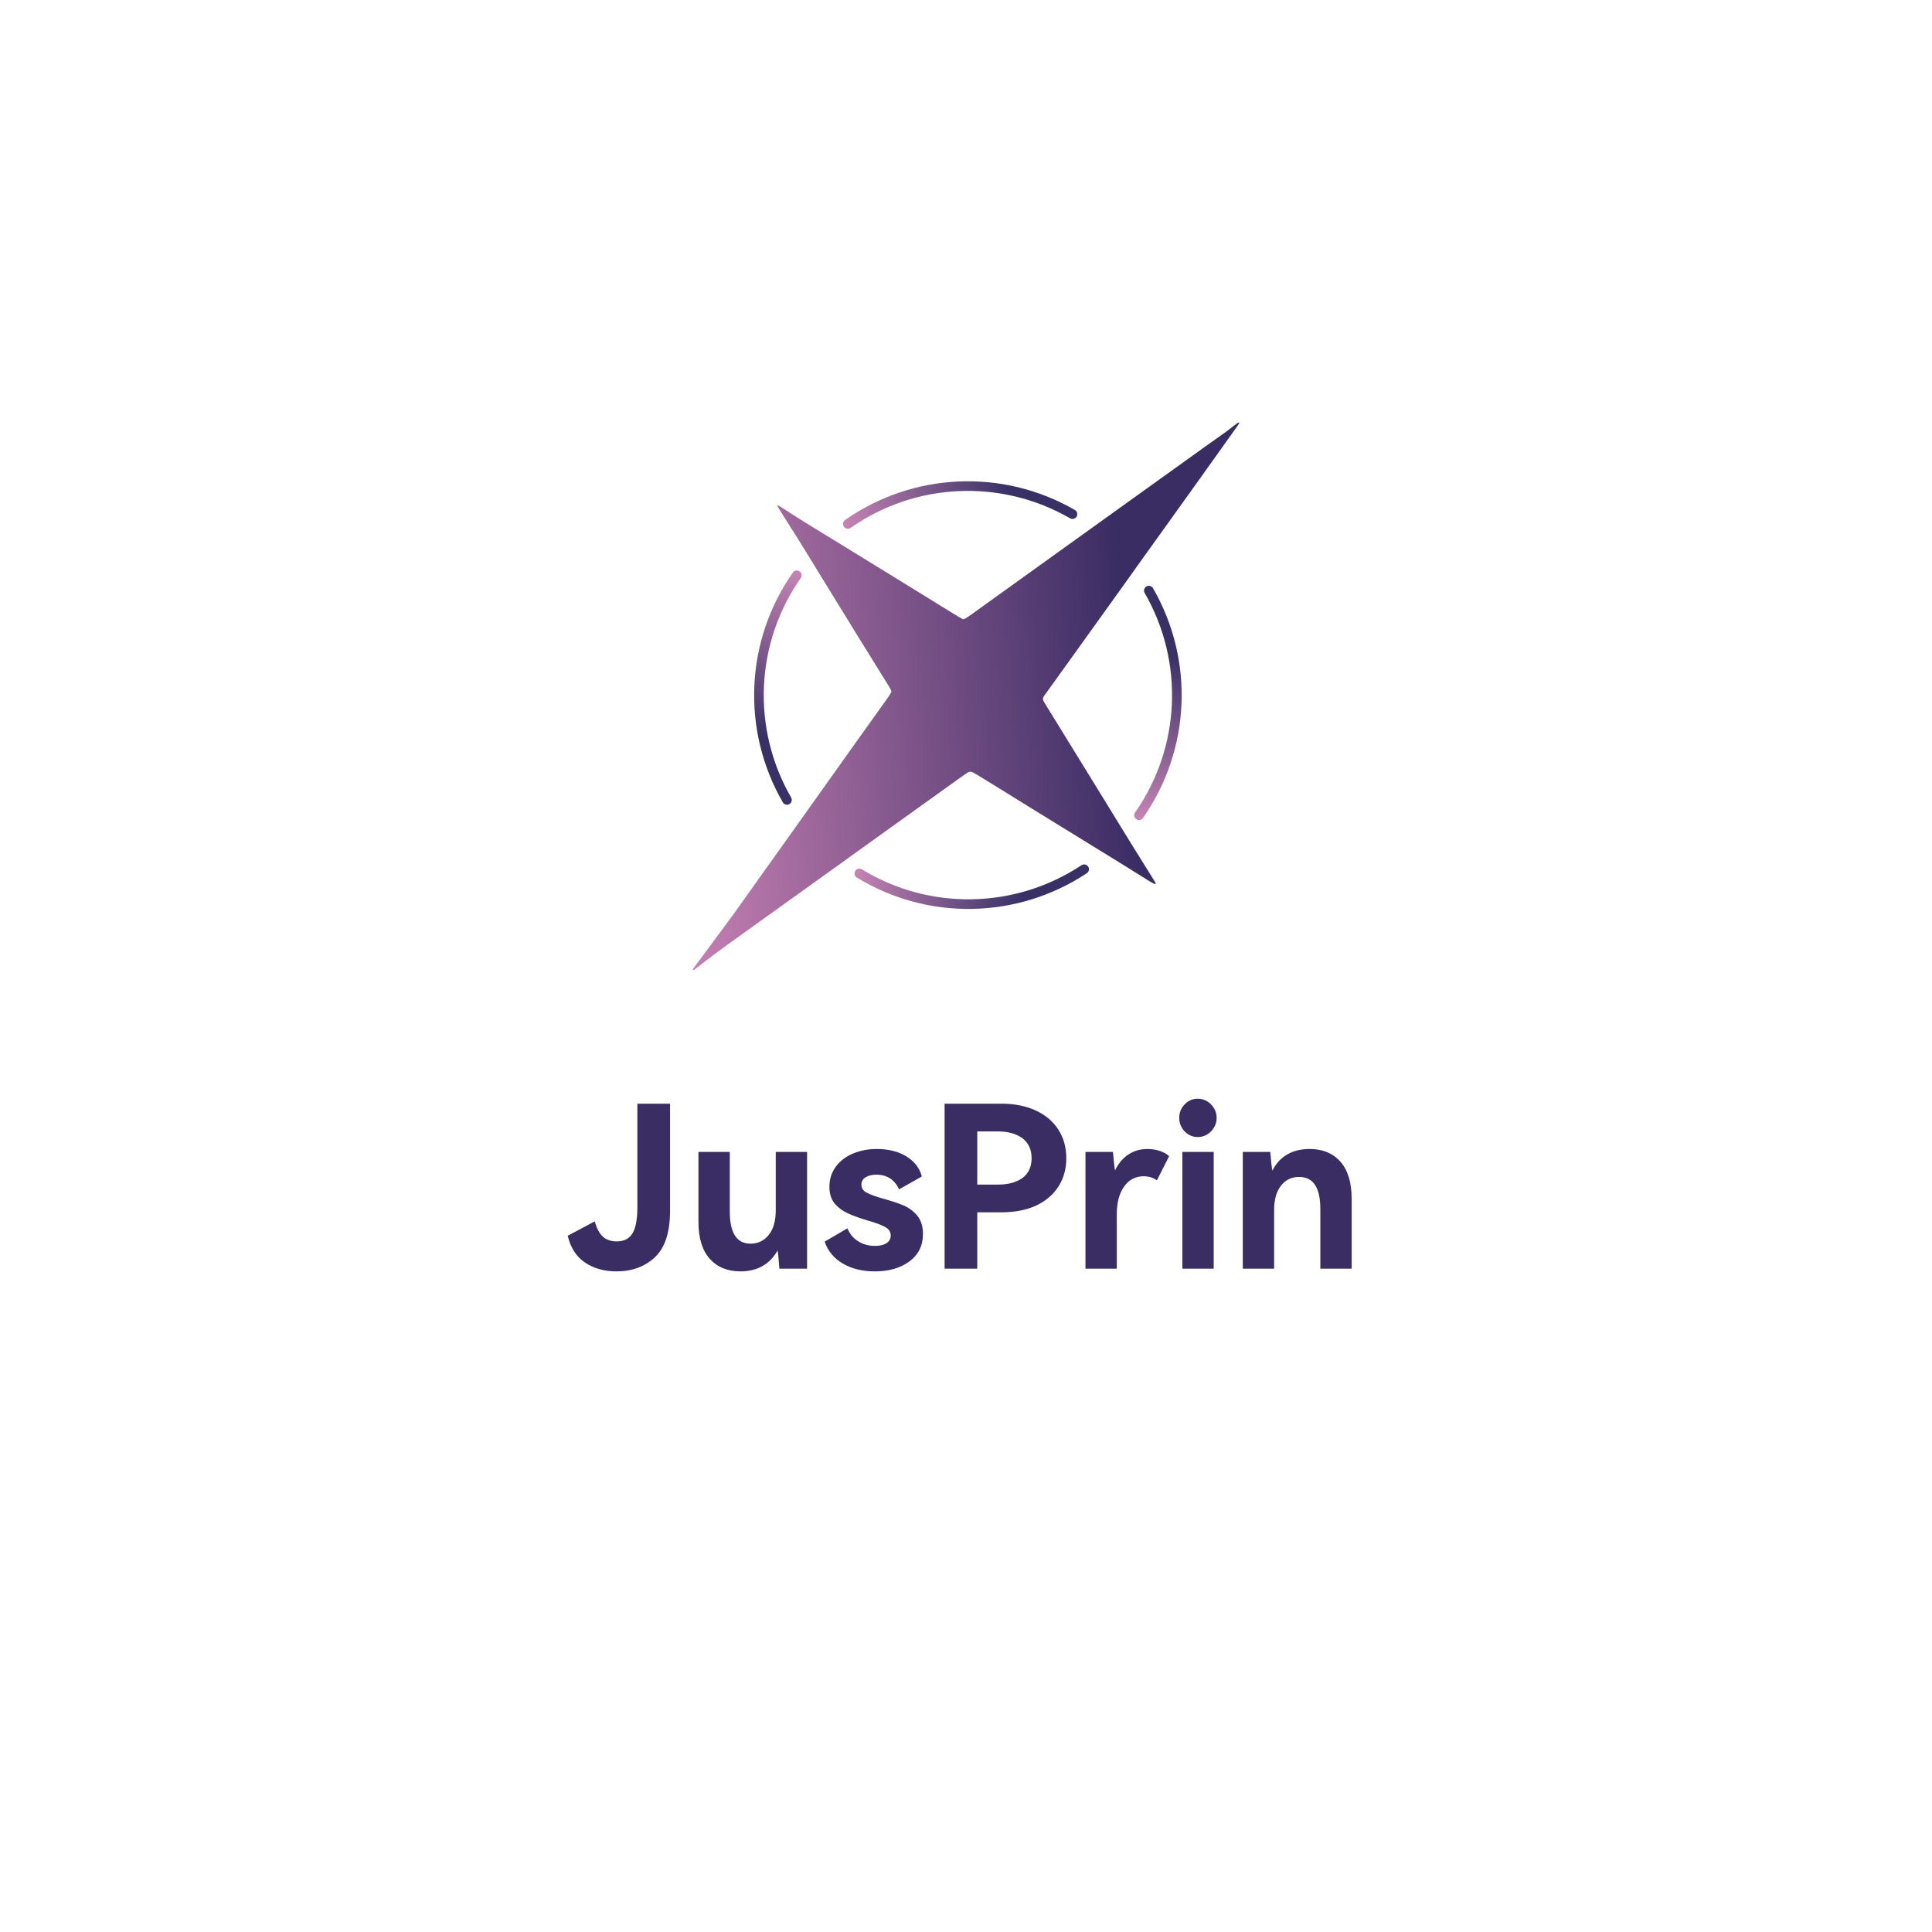
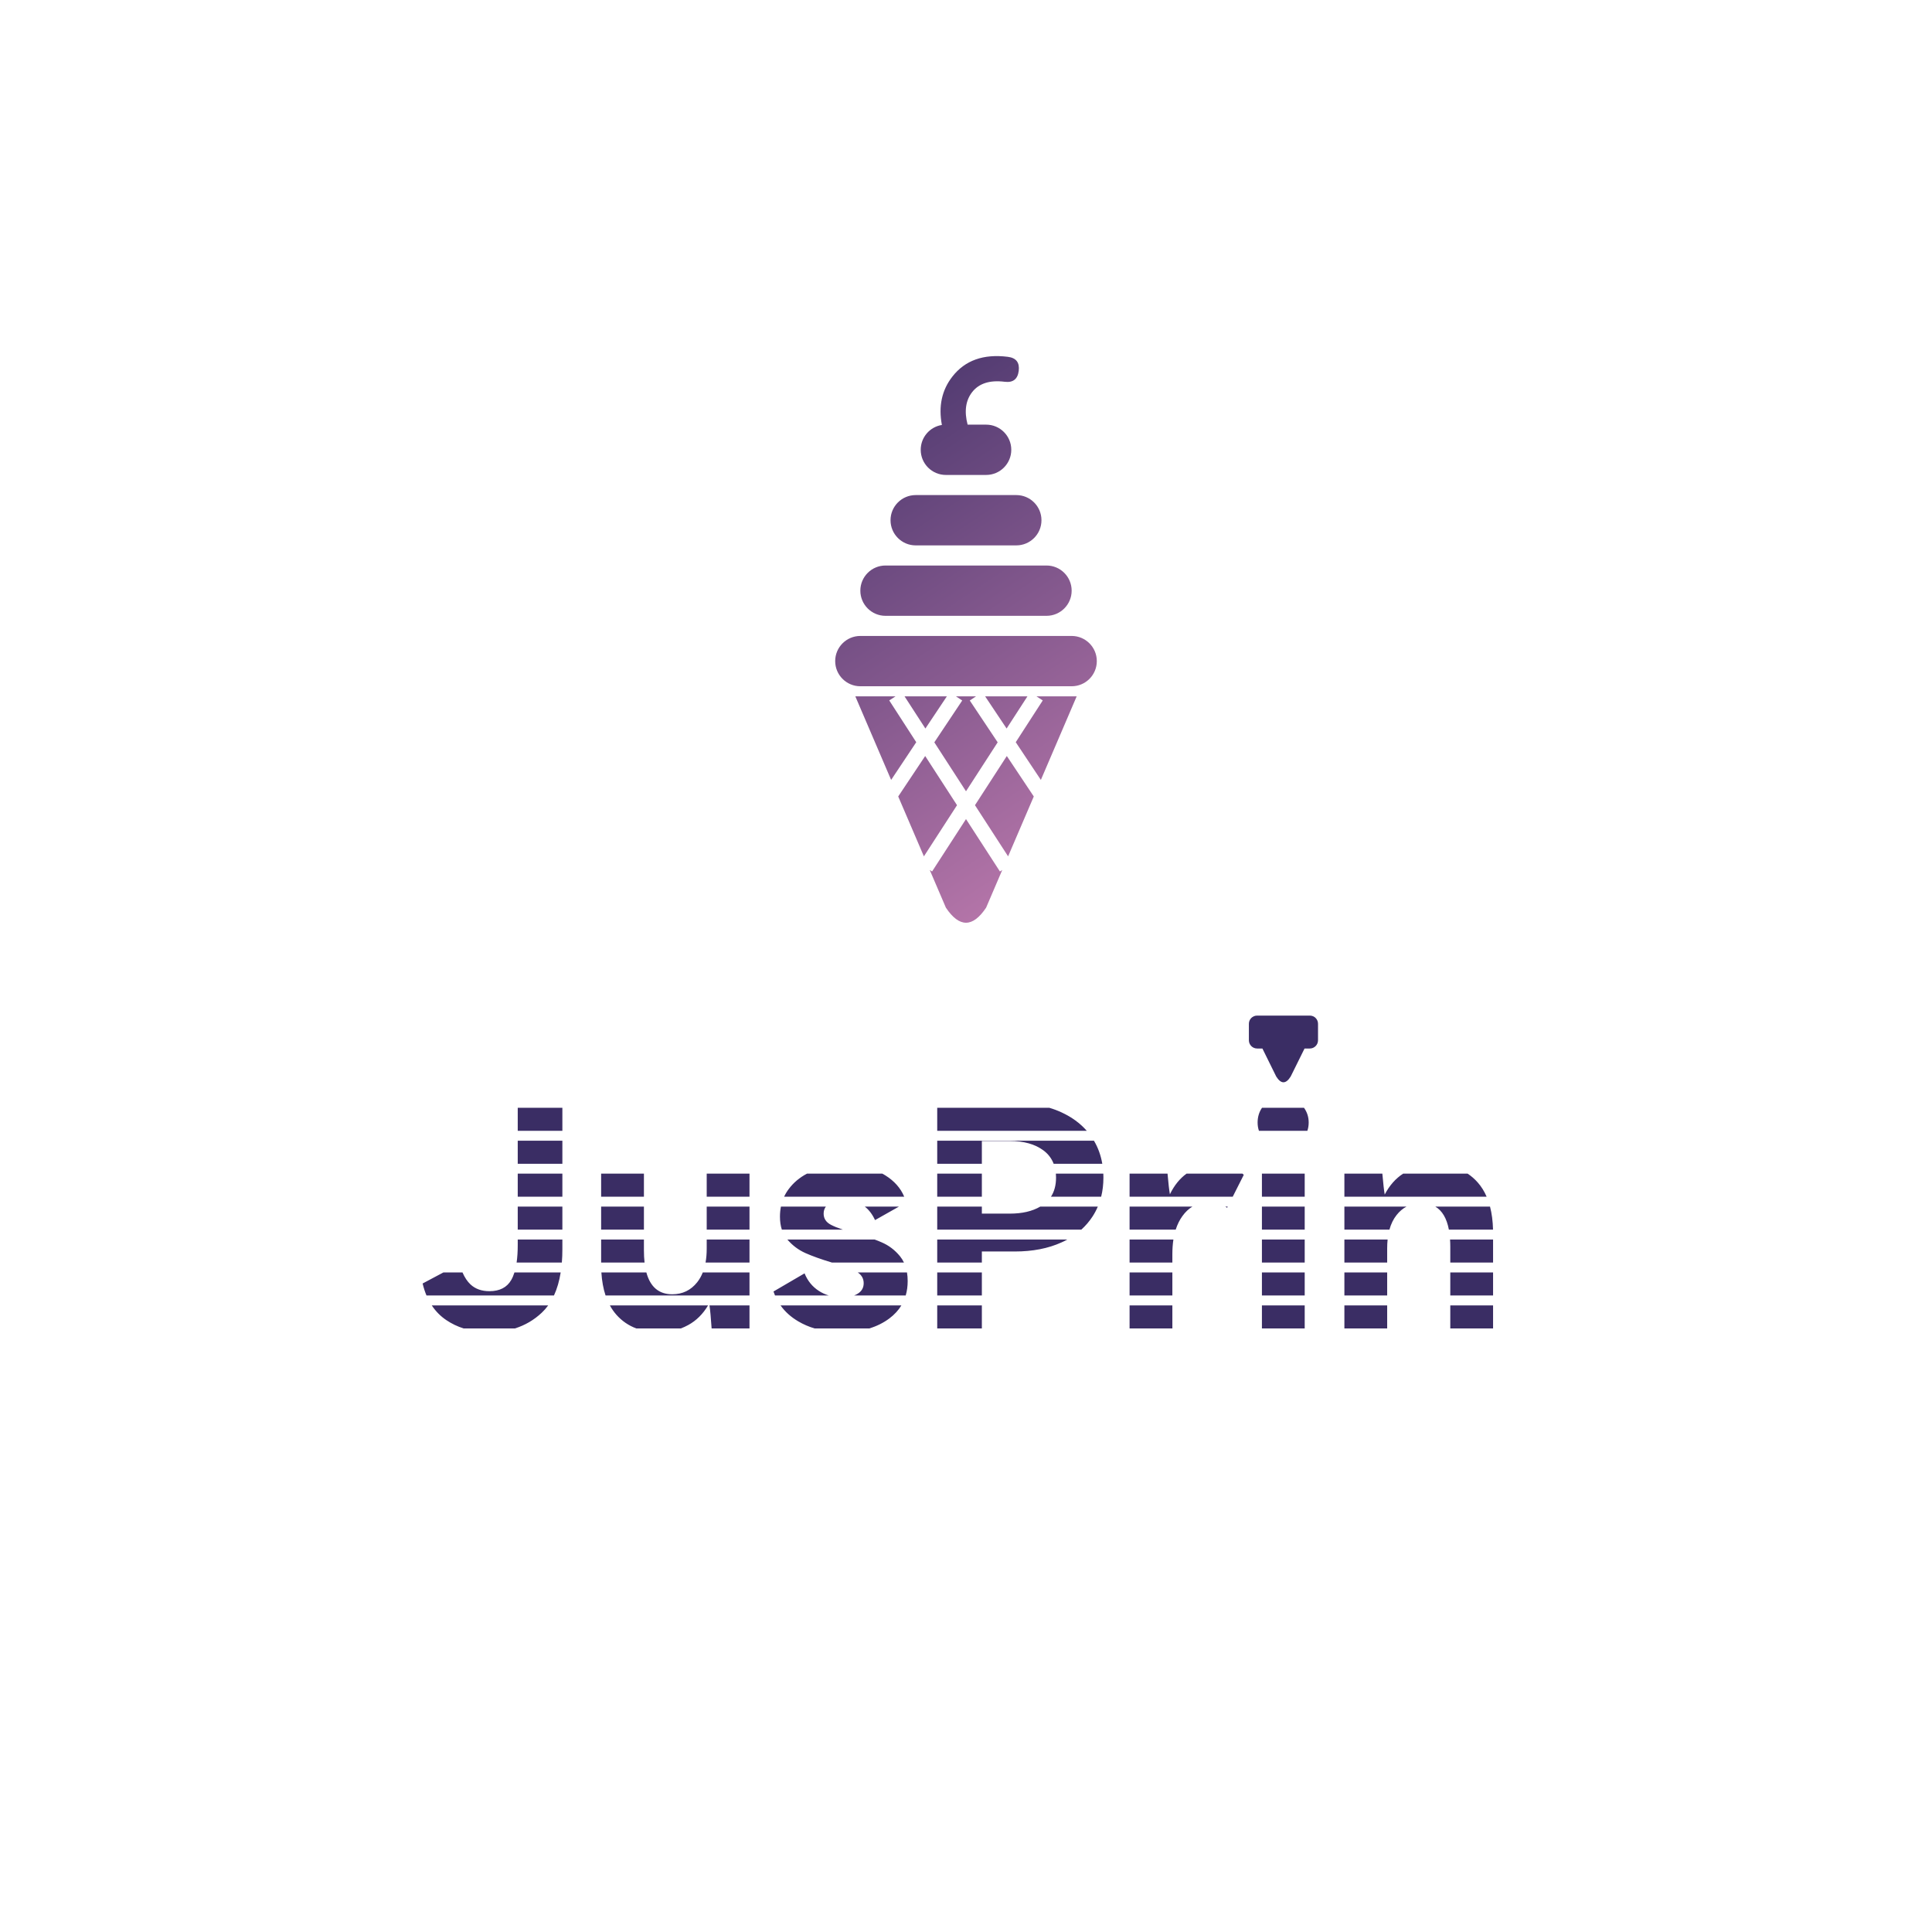
- <svg xmlns="http://www.w3.org/2000/svg" xmlns:xlink="http://www.w3.org/1999/xlink" width="480" height="480" viewBox="0 0 480 480">
+ <svg xmlns="http://www.w3.org/2000/svg" width="480" height="480" viewBox="0 0 480 480">
  <defs>
-     <linearGradient xlink:href="#linearGradient22" id="linearGradient23" x1="132.628" y1="84.004" x2="32.046" y2="91.222" gradientUnits="userSpaceOnUse" gradientTransform="matrix(3.779528,0,0,3.779528,55.08825,125.9802)" />
-     <linearGradient id="linearGradient22">
-       <stop style="stop-color:#3a2d64;stop-opacity:1;" offset="0" />
-       <stop style="stop-color:#ce84b7;stop-opacity:1;" offset="1" />
+     <linearGradient id="g" gradientUnits="userSpaceOnUse" x1="190.00" y1="85.50" x2="290.00" y2="235.50">
+       <stop offset="0" stop-color="#3A2D64" />
+       <stop offset="1" stop-color="#CE84B7" />
    </linearGradient>
-     <linearGradient xlink:href="#linearGradient13" id="linearGradient14" x1="141.892" y1="80.503" x2="134.536" y2="115.86" gradientUnits="userSpaceOnUse" gradientTransform="matrix(3.779528,0,0,3.779528,55.08825,125.9802)" />
-     <linearGradient id="linearGradient13">
-       <stop style="stop-color:#393166;stop-opacity:1;" offset="0" />
-       <stop style="stop-color:#c986b6;stop-opacity:1;" offset="1" />
-     </linearGradient>
-     <linearGradient xlink:href="#linearGradient13" id="linearGradient17" gradientUnits="userSpaceOnUse" x1="141.892" y1="80.503" x2="134.536" y2="115.86" gradientTransform="matrix(3.779528,0,0,3.779528,-809.1143,-799.6058)" />
-     <linearGradient xlink:href="#linearGradient13" id="linearGradient18" gradientUnits="userSpaceOnUse" gradientTransform="matrix(3.778662,0,0,3.780413,111.8502,-741.7778)" x1="141.892" y1="80.503" x2="134.536" y2="115.86" />
-     <linearGradient xlink:href="#linearGradient13" id="linearGradient19" gradientUnits="userSpaceOnUse" gradientTransform="matrix(3.779528,0,0,3.779528,-839.6417,-768.8368)" x1="141.892" y1="80.503" x2="134.536" y2="115.86" />
  </defs>
-   <g transform="translate(155.000,88.000) scale(2.65625)">
-     <g transform="matrix(0.1182492,0,0,0.1182492,-18.91749,-22.8237)" style="display:inline">
-       <path style="display:inline;fill:url(#linearGradient23);stroke-width:3.78" d="m 214.43,679.834 c 0,-0.192 1.34,-2.127 2.978,-4.299 1.638,-2.173 5.239,-7.024 8.004,-10.782 2.764,-3.757 8.106,-10.961 11.871,-16.007 3.765,-5.047 8.112,-10.962 9.66,-13.145 1.548,-2.183 4.272,-5.993 6.053,-8.467 1.781,-2.474 6.529,-9.141 10.551,-14.817 4.022,-5.675 8.213,-11.569 9.315,-13.097 1.101,-1.528 3.484,-4.862 5.295,-7.408 1.811,-2.547 5.031,-7.051 7.155,-10.01 2.124,-2.959 4.577,-6.393 5.45,-7.632 0.873,-1.238 3.373,-4.755 5.556,-7.814 2.183,-3.059 5.338,-7.511 7.011,-9.893 1.673,-2.382 4.105,-5.791 5.404,-7.576 1.299,-1.785 3.782,-5.269 5.519,-7.743 1.737,-2.474 4.867,-6.879 6.955,-9.79 5.918,-8.246 10.504,-14.679 13.957,-19.579 1.743,-2.474 4.92,-6.939 7.059,-9.922 2.139,-2.983 5.493,-7.686 7.454,-10.451 1.96,-2.765 7.118,-9.968 11.463,-16.007 9.211,-12.805 10.452,-14.652 10.452,-15.553 0,-0.741 -1.2,-2.999 -3.406,-6.408 -1.583,-2.445 -3.307,-5.234 -7.771,-12.568 -1.595,-2.619 -4.361,-7.084 -6.148,-9.922 -4.21,-6.687 -11.441,-18.403 -16.004,-25.929 -1.985,-3.274 -4.563,-7.441 -5.731,-9.26 -1.167,-1.819 -3.591,-5.748 -5.387,-8.731 -1.795,-2.983 -4.831,-7.924 -6.746,-10.98 -1.915,-3.056 -4.297,-6.925 -5.293,-8.599 -0.997,-1.673 -3.027,-5.007 -4.511,-7.408 -1.484,-2.401 -3.751,-6.092 -5.037,-8.202 -4.778,-7.842 -11.198,-18.101 -16.393,-26.194 -5.015,-7.814 -7.797,-12.411 -7.797,-12.886 0,-0.264 0.149,-0.342 0.44,-0.231 0.808,0.31 5.023,2.967 12.789,8.061 2.547,1.671 6.595,4.223 8.996,5.671 2.401,1.449 5.497,3.35 6.879,4.225 1.382,0.875 6.085,3.754 10.451,6.397 4.366,2.643 9.426,5.733 11.245,6.867 1.819,1.134 5.45,3.375 8.07,4.981 18.773,11.512 37.253,22.878 45.376,27.908 17.302,10.715 20.957,12.97 25.929,16.001 2.983,1.818 7.686,4.713 10.451,6.432 2.765,1.719 5.395,3.239 5.844,3.377 1.488,0.457 1.604,0.385 15.058,-9.34 14.229,-10.286 45.703,-32.903 64.426,-46.295 5.021,-3.591 11.748,-8.416 14.949,-10.722 3.201,-2.306 11.238,-8.078 17.859,-12.826 6.621,-4.749 15.491,-11.119 19.712,-14.156 4.22,-3.037 15.174,-10.893 24.342,-17.458 9.168,-6.565 18.157,-13.01 19.976,-14.322 14.47,-10.435 19.557,-14.073 25.718,-18.396 6.31,-4.427 8.438,-6.011 14.261,-10.614 1.613,-1.275 2.618,-1.599 2.618,-0.842 0,0.228 -1.538,2.52 -3.418,5.093 -1.88,2.573 -5.362,7.444 -7.739,10.825 -2.377,3.38 -8.656,12.191 -13.955,19.579 -5.299,7.388 -12.691,17.719 -16.427,22.958 -6.217,8.718 -17.02,23.794 -20.288,28.31 -2.705,3.74 -13.479,18.743 -14.503,20.197 -0.581,0.825 -2.712,3.821 -4.736,6.659 -2.024,2.838 -4.654,6.529 -5.845,8.202 -1.191,1.673 -4.307,6.019 -6.924,9.657 -2.617,3.638 -6.588,9.174 -8.825,12.303 -7.064,9.883 -15.042,21.009 -21.439,29.898 -5.758,8.002 -8.304,11.546 -21.948,30.559 -2.82,3.929 -5.92,8.22 -6.891,9.535 -3.251,4.405 -3.269,4.151 0.75,10.565 1.097,1.751 4.812,7.768 8.255,13.37 11.012,17.919 23.243,37.785 27.124,44.053 2.072,3.347 7.311,11.86 11.641,18.918 4.33,7.058 9.269,15.094 10.974,17.859 1.705,2.765 4.152,6.753 5.439,8.864 1.286,2.11 4.102,6.664 6.258,10.119 2.156,3.456 4.856,7.801 6.001,9.657 1.145,1.856 3.546,5.696 5.337,8.534 4.708,7.462 5.015,7.986 5.015,8.546 0,1.076 -1.996,0.063 -10.37,-5.266 -7.59,-4.83 -31.439,-19.589 -41.753,-25.839 -3.129,-1.896 -7.415,-4.54 -9.525,-5.876 -2.11,-1.336 -5.503,-3.424 -7.541,-4.639 -2.037,-1.215 -6.978,-4.25 -10.98,-6.743 -4.002,-2.493 -8.348,-5.172 -9.657,-5.954 -1.31,-0.782 -4.941,-3.027 -8.07,-4.988 -3.129,-1.962 -8.07,-5.017 -10.98,-6.79 -2.91,-1.773 -6.817,-4.197 -8.682,-5.387 -1.865,-1.19 -5.436,-3.392 -7.938,-4.894 -2.501,-1.501 -6.988,-4.257 -9.971,-6.125 -9.42,-5.896 -10.058,-6.205 -12.036,-5.834 -0.57,0.107 -2.42,1.252 -4.829,2.989 -2.148,1.549 -6.524,4.68 -9.726,6.957 -3.201,2.278 -10.762,7.693 -16.801,12.035 -6.039,4.342 -14.076,10.109 -17.859,12.817 -13.434,9.615 -14.852,10.631 -17.992,12.895 -7.15,5.155 -20.464,14.719 -25.797,18.532 -3.129,2.237 -7.117,5.115 -8.864,6.396 -1.746,1.281 -5.675,4.091 -8.731,6.245 -3.056,2.154 -7.223,5.13 -9.26,6.613 -2.037,1.483 -6.443,4.657 -9.79,7.053 -3.347,2.396 -8.705,6.244 -11.906,8.551 -17.151,12.361 -43.703,31.396 -47.228,33.858 -5.743,4.01 -22.812,16.848 -27.019,20.32 -1.769,1.46 -2.879,1.912 -2.879,1.172 z" />
-       <path style="display:inline;fill:none;fill-opacity:1;stroke:url(#linearGradient14);stroke-width:7.604;stroke-linecap:round;stroke-dasharray:none;stroke-dashoffset:0;stroke-opacity:1" d="m 575.215,380.01 a 165.499,165.499 0 0 1 -7.757,177.676" />
-       <path style="display:inline;fill:none;fill-opacity:1;stroke:url(#linearGradient17);stroke-width:7.604;stroke-linecap:round;stroke-dasharray:none;stroke-dashoffset:0;stroke-opacity:1" d="m -288.988,-545.576 a 165.499,165.499 0 0 1 -7.757,177.676" transform="scale(-1)" />
-       <path style="display:inline;fill:none;fill-opacity:1;stroke:url(#linearGradient18);stroke-width:7.604;stroke-linecap:round;stroke-dasharray:none;stroke-dashoffset:0;stroke-opacity:1" d="m 631.857,-487.689 a 165.461,165.537 0 0 1 -7.756,177.717" transform="matrix(0.05905285,0.9982549,-0.9980599,0.06226118,0,0)" />
-       <path style="display:inline;fill:none;fill-opacity:1;stroke:url(#linearGradient19);stroke-width:7.604;stroke-linecap:round;stroke-dasharray:none;stroke-dashoffset:0;stroke-opacity:1" d="m -319.515,-514.807 a 165.499,165.499 0 0 1 -7.757,177.676" transform="matrix(0,-1,-1,0,0,0)" />
-     </g>
-   </g>
-   <g transform="translate(141.048,315.200) scale(56.000)">
-     <path fill="#3A2D64" d="M0.0 -0.146 0.12 -0.21Q0.132 -0.165 0.155 -0.143Q0.179 -0.121 0.217 -0.121Q0.267 -0.121 0.288 -0.158Q0.309 -0.194 0.309 -0.271V-0.732H0.454V-0.257Q0.454 -0.114 0.387 -0.051Q0.32 0.012 0.216 0.012Q0.135 0.012 0.077 -0.027Q0.019 -0.066 0.0 -0.146Z M0.923 -0.518H1.062V0.0H0.939Q0.935 -0.06 0.931 -0.081Q0.905 -0.034 0.863 -0.011Q0.821 0.012 0.767 0.012Q0.68 0.012 0.63 -0.044Q0.58 -0.1 0.58 -0.208V-0.518H0.719V-0.254Q0.719 -0.111 0.811 -0.111Q0.861 -0.111 0.892 -0.15Q0.923 -0.189 0.923 -0.259Z M1.362 0.012Q1.28 0.012 1.22 -0.023Q1.161 -0.058 1.14 -0.12L1.241 -0.179Q1.256 -0.142 1.288 -0.122Q1.32 -0.101 1.363 -0.101Q1.395 -0.101 1.414 -0.113Q1.433 -0.125 1.433 -0.147Q1.433 -0.172 1.408 -0.185Q1.383 -0.199 1.33 -0.214Q1.277 -0.23 1.244 -0.245Q1.21 -0.26 1.185 -0.288Q1.161 -0.317 1.161 -0.363Q1.161 -0.415 1.19 -0.453Q1.218 -0.491 1.266 -0.511Q1.314 -0.531 1.371 -0.531Q1.449 -0.531 1.503 -0.498Q1.557 -0.464 1.571 -0.409L1.47 -0.352Q1.44 -0.417 1.369 -0.417Q1.339 -0.417 1.321 -0.405Q1.303 -0.394 1.303 -0.373Q1.303 -0.349 1.327 -0.337Q1.351 -0.324 1.402 -0.31Q1.456 -0.295 1.491 -0.28Q1.526 -0.265 1.551 -0.235Q1.576 -0.204 1.576 -0.154Q1.576 -0.077 1.517 -0.033Q1.457 0.012 1.362 0.012Z M1.924 -0.732Q2.011 -0.732 2.076 -0.702Q2.141 -0.672 2.176 -0.618Q2.212 -0.563 2.212 -0.49Q2.212 -0.418 2.176 -0.363Q2.141 -0.309 2.076 -0.279Q2.011 -0.25 1.924 -0.25H1.817V0.0H1.672V-0.732ZM1.908 -0.373Q1.976 -0.373 2.017 -0.402Q2.058 -0.432 2.058 -0.49Q2.058 -0.548 2.017 -0.579Q1.976 -0.609 1.908 -0.609H1.817V-0.373Z M2.668 -0.499 2.614 -0.392Q2.588 -0.41 2.555 -0.41Q2.501 -0.41 2.469 -0.365Q2.436 -0.32 2.436 -0.241V0.0H2.297V-0.518H2.419Q2.424 -0.458 2.428 -0.436Q2.451 -0.483 2.488 -0.507Q2.525 -0.531 2.572 -0.531Q2.602 -0.531 2.628 -0.522Q2.654 -0.513 2.668 -0.499Z M2.713 -0.669Q2.713 -0.704 2.737 -0.729Q2.761 -0.754 2.795 -0.754Q2.829 -0.754 2.854 -0.729Q2.879 -0.703 2.879 -0.669Q2.879 -0.635 2.854 -0.609Q2.829 -0.584 2.795 -0.584Q2.762 -0.584 2.737 -0.609Q2.713 -0.635 2.713 -0.669ZM2.866 0.0H2.727V-0.518H2.866Z M3.478 -0.31V0.0H3.339V-0.265Q3.339 -0.407 3.245 -0.407Q3.195 -0.407 3.165 -0.369Q3.134 -0.33 3.134 -0.26V0.0H2.995V-0.518H3.117Q3.122 -0.457 3.126 -0.435Q3.176 -0.531 3.292 -0.531Q3.378 -0.531 3.428 -0.475Q3.478 -0.418 3.478 -0.31Z" />
-   </g>
+   <path fill="url(#g)" d="M213.75 158H266.25C269.7 158 272.5 160.8 272.5 164.25C272.5 167.7 269.7 170.5 266.25 170.5H213.75C210.3 170.5 207.5 167.7 207.5 164.25C207.5 160.8 210.3 158 213.75 158ZM220 140.5H260C263.45 140.5 266.25 143.3 266.25 146.75C266.25 150.2 263.45 153 260 153H220C216.55 153 213.75 150.2 213.75 146.75C213.75 143.3 216.55 140.5 220 140.5ZM227.5 123H252.5C255.95 123 258.75 125.8 258.75 129.25C258.75 132.7 255.95 135.5 252.5 135.5H227.5C224.05 135.5 221.25 132.7 221.25 129.25C221.25 125.8 224.05 123 227.5 123ZM240.4 105.5H245C248.45 105.5 251.25 108.3 251.25 111.75C251.25 115.2 248.45 118 245 118H235C231.55 118 228.75 115.2 228.75 111.75C228.75 108.63 231.03 106.05 234.01 105.58Q232.69 98.61 236.6 93.58Q241.31 87.51 250.39 88.65Q251.94 88.84 252.62 89.72Q253.29 90.59 253.1 92.14Q252.71 95.24 249.61 94.85Q244.07 94.16 241.53 97.42Q239.1 100.54 240.4 105.5ZM230.99 216.14 231.57 216.52 240 203.5 248.43 216.52 249.01 216.14 245 225.5Q242.5 229.25 240 229.25Q237.5 229.25 235 225.5ZM247.87 184.43 240 196.59 232.13 184.43 239.06 174.04 237.5 173H242.5L240.94 174.04ZM250.46 212.76 242.23 200.05 250.14 187.83 256.84 197.88ZM223.16 197.88 229.86 187.83 237.77 200.05 229.54 212.76ZM212.5 173H222.5L220.93 174.02L227.64 184.4L221.4 193.77ZM258.6 193.77 252.36 184.4 259.07 174.02 257.5 173H267.5ZM229.91 181 224.73 173H235.25ZM250.09 181 244.75 173H255.27Z" />
+   <path fill="#3A2D64" d="M250.9 301.52Q255.48 301.52 258.46 299.77H272.75Q272.2 301.07 271.43 302.25Q270.25 304.05 268.65 305.5H232.85V299.77H243.94V301.52ZM260.71 275.23Q262.3 275.7 263.74 276.37Q267.53 278.12 270.01 280.95H232.85V275.23ZM312.33 252.32H325.42C326.55 252.32 327.46 253.23 327.46 254.36V258.45C327.46 259.58 326.55 260.5 325.42 260.5H324.11L320.67 267.45Q319.77 268.89 318.87 268.89Q317.97 268.89 317.07 267.45L313.64 260.5H312.33C311.2 260.5 310.28 259.58 310.28 258.45V254.36C310.28 253.23 311.2 252.32 312.33 252.32ZM364.63 291.59Q366 292.49 367.12 293.76Q368.48 295.29 369.35 297.32H334.01V291.59H343.44Q343.77 295.32 344.03 296.78Q345.79 293.41 348.6 291.59ZM186.21 316.14V321.86H150.45Q149.61 319.34 149.41 316.14H160.59Q162.06 321.56 167.01 321.56Q170.84 321.56 173.21 318.58Q174.06 317.51 174.6 316.14ZM200.49 291.59H219.22Q219.58 291.79 219.93 292Q223.32 294.11 224.65 297.32H194.81Q195.28 296.31 195.96 295.41Q197.73 293.04 200.49 291.59ZM309.01 291.89 306.27 297.32H280.64V291.59H290.07Q290.39 295.25 290.66 296.71Q292.27 293.41 294.79 291.59H308.69Q308.86 291.74 309.01 291.89ZM271.79 283.41Q273.33 286.01 273.86 289.14H261.78Q261.01 287.13 259.23 285.81Q256.1 283.48 250.9 283.48H243.94V289.14H232.85V283.41ZM105 318.88 110.15 316.14H114.91Q115.71 318 116.89 319.11Q118.69 320.79 121.59 320.79Q125.42 320.79 127.02 318Q127.48 317.2 127.81 316.14H139.3Q138.78 319.38 137.63 321.86H105.96Q105.38 320.48 105 318.88ZM193.92 324.32H223.95Q222.84 326.15 220.96 327.56Q218.77 329.2 215.96 330.05H202.39Q200.21 329.4 198.33 328.29Q195.59 326.68 193.92 324.32ZM115.19 330.05Q112.86 329.31 110.89 327.98Q108.72 326.52 107.27 324.32H136.2Q135.47 325.32 134.59 326.15Q131.7 328.86 127.92 330.05ZM224.59 313.68H206.7Q202.65 312.46 200.08 311.31Q197.52 310.16 195.65 307.99Q195.64 307.97 195.62 307.95H217.29Q218.22 308.29 219.01 308.64Q221.69 309.78 223.6 312.11Q224.18 312.83 224.59 313.68ZM243.94 313.68H232.85V307.95H265.18Q264.49 308.34 263.74 308.67Q258.77 310.93 252.12 310.93H243.94ZM169.14 330.05H158.1Q155.23 328.98 153.17 326.68Q152.23 325.62 151.52 324.32H175.92Q173.99 327.56 170.99 329.2Q170.1 329.69 169.14 330.05ZM280.64 299.77H296.26Q294.85 300.62 293.76 302.14Q292.71 303.59 292.1 305.5H280.64ZM334.01 299.77H349.45Q348.06 300.5 346.98 301.87Q345.79 303.37 345.2 305.5H334.01ZM312.45 278.89Q312.45 276.83 313.54 275.23H323.98Q325.14 276.86 325.14 278.89Q325.14 279.98 324.81 280.95H312.78Q312.45 279.98 312.45 278.89ZM261.11 297.32Q262.37 295.38 262.37 292.58Q262.37 292.07 262.33 291.59H274.12Q274.14 292.08 274.14 292.58Q274.14 295.09 273.58 297.32ZM370.19 299.77Q370.86 302.33 370.94 305.5H359.97Q359.17 301.29 356.59 299.77ZM194.02 299.77H205.19Q204.63 300.5 204.63 301.52Q204.63 303.36 206.47 304.31Q207.57 304.89 209.41 305.5H194.25Q193.78 304.06 193.78 302.29Q193.78 300.97 194.02 299.77ZM213.12 316.14H225.34Q225.51 317.14 225.51 318.27Q225.51 320.2 225.02 321.86H212.19Q212.7 321.67 213.12 321.4Q214.58 320.49 214.58 318.81Q214.58 317.14 213.12 316.14ZM128.35 313.68Q128.63 311.77 128.63 309.32V307.95H139.72V310.39Q139.72 312.11 139.59 313.68ZM139.72 275.23V280.95H128.63V275.23ZM128.63 289.14V283.41H139.72V289.14ZM128.63 297.32V291.59H139.72V297.32ZM128.63 305.5V299.77H139.72V305.5ZM243.94 291.59V297.32H232.85V291.59ZM243.94 321.86H232.85V316.14H243.94ZM232.85 324.32H243.94V330.05H232.85ZM186.21 313.68H175.29Q175.58 312.11 175.58 310.24V307.95H186.21ZM291.27 313.68H280.64V307.95H291.53Q291.27 309.65 291.27 311.62ZM160.14 313.68H149.35V307.95H159.98V310.62Q159.98 312.28 160.14 313.68ZM344.75 307.95Q344.64 309 344.64 310.16V313.68H334.01V307.95ZM370.95 307.95V313.68H360.32V309.78Q360.32 308.83 360.26 307.95ZM291.27 321.86H280.64V316.14H291.27ZM370.95 321.86H360.32V316.14H370.95ZM280.64 324.32H291.27V330.05H280.64ZM360.32 324.32H370.95V330.05H360.32ZM149.35 291.59H159.98V297.32H149.35ZM175.58 291.59H186.21V297.32H175.58ZM175.58 299.77H186.21V305.5H175.58ZM324.15 313.68H313.52V307.95H324.15ZM313.52 291.59H324.15V297.32H313.52ZM149.35 299.77H159.98V305.5H149.35ZM313.52 299.77H324.15V305.5H313.52ZM324.15 321.86H313.52V316.14H324.15ZM324.15 330.05H313.52V324.32H324.15ZM344.64 321.86H334.01V316.14H344.64ZM334.01 324.32H344.64V330.05H334.01ZM176.8 330.05Q176.53 326.05 176.27 324.32H186.21V330.05ZM205.91 321.86H192.55Q192.34 321.38 192.17 320.87L199.89 316.36Q201.04 319.19 203.49 320.75Q204.61 321.47 205.91 321.86ZM214.85 299.77H223.35L217.4 303.13Q216.42 300.99 214.85 299.77ZM304.42 299.77H305.03L304.88 300.07Q304.65 299.91 304.42 299.77Z" />
</svg>
